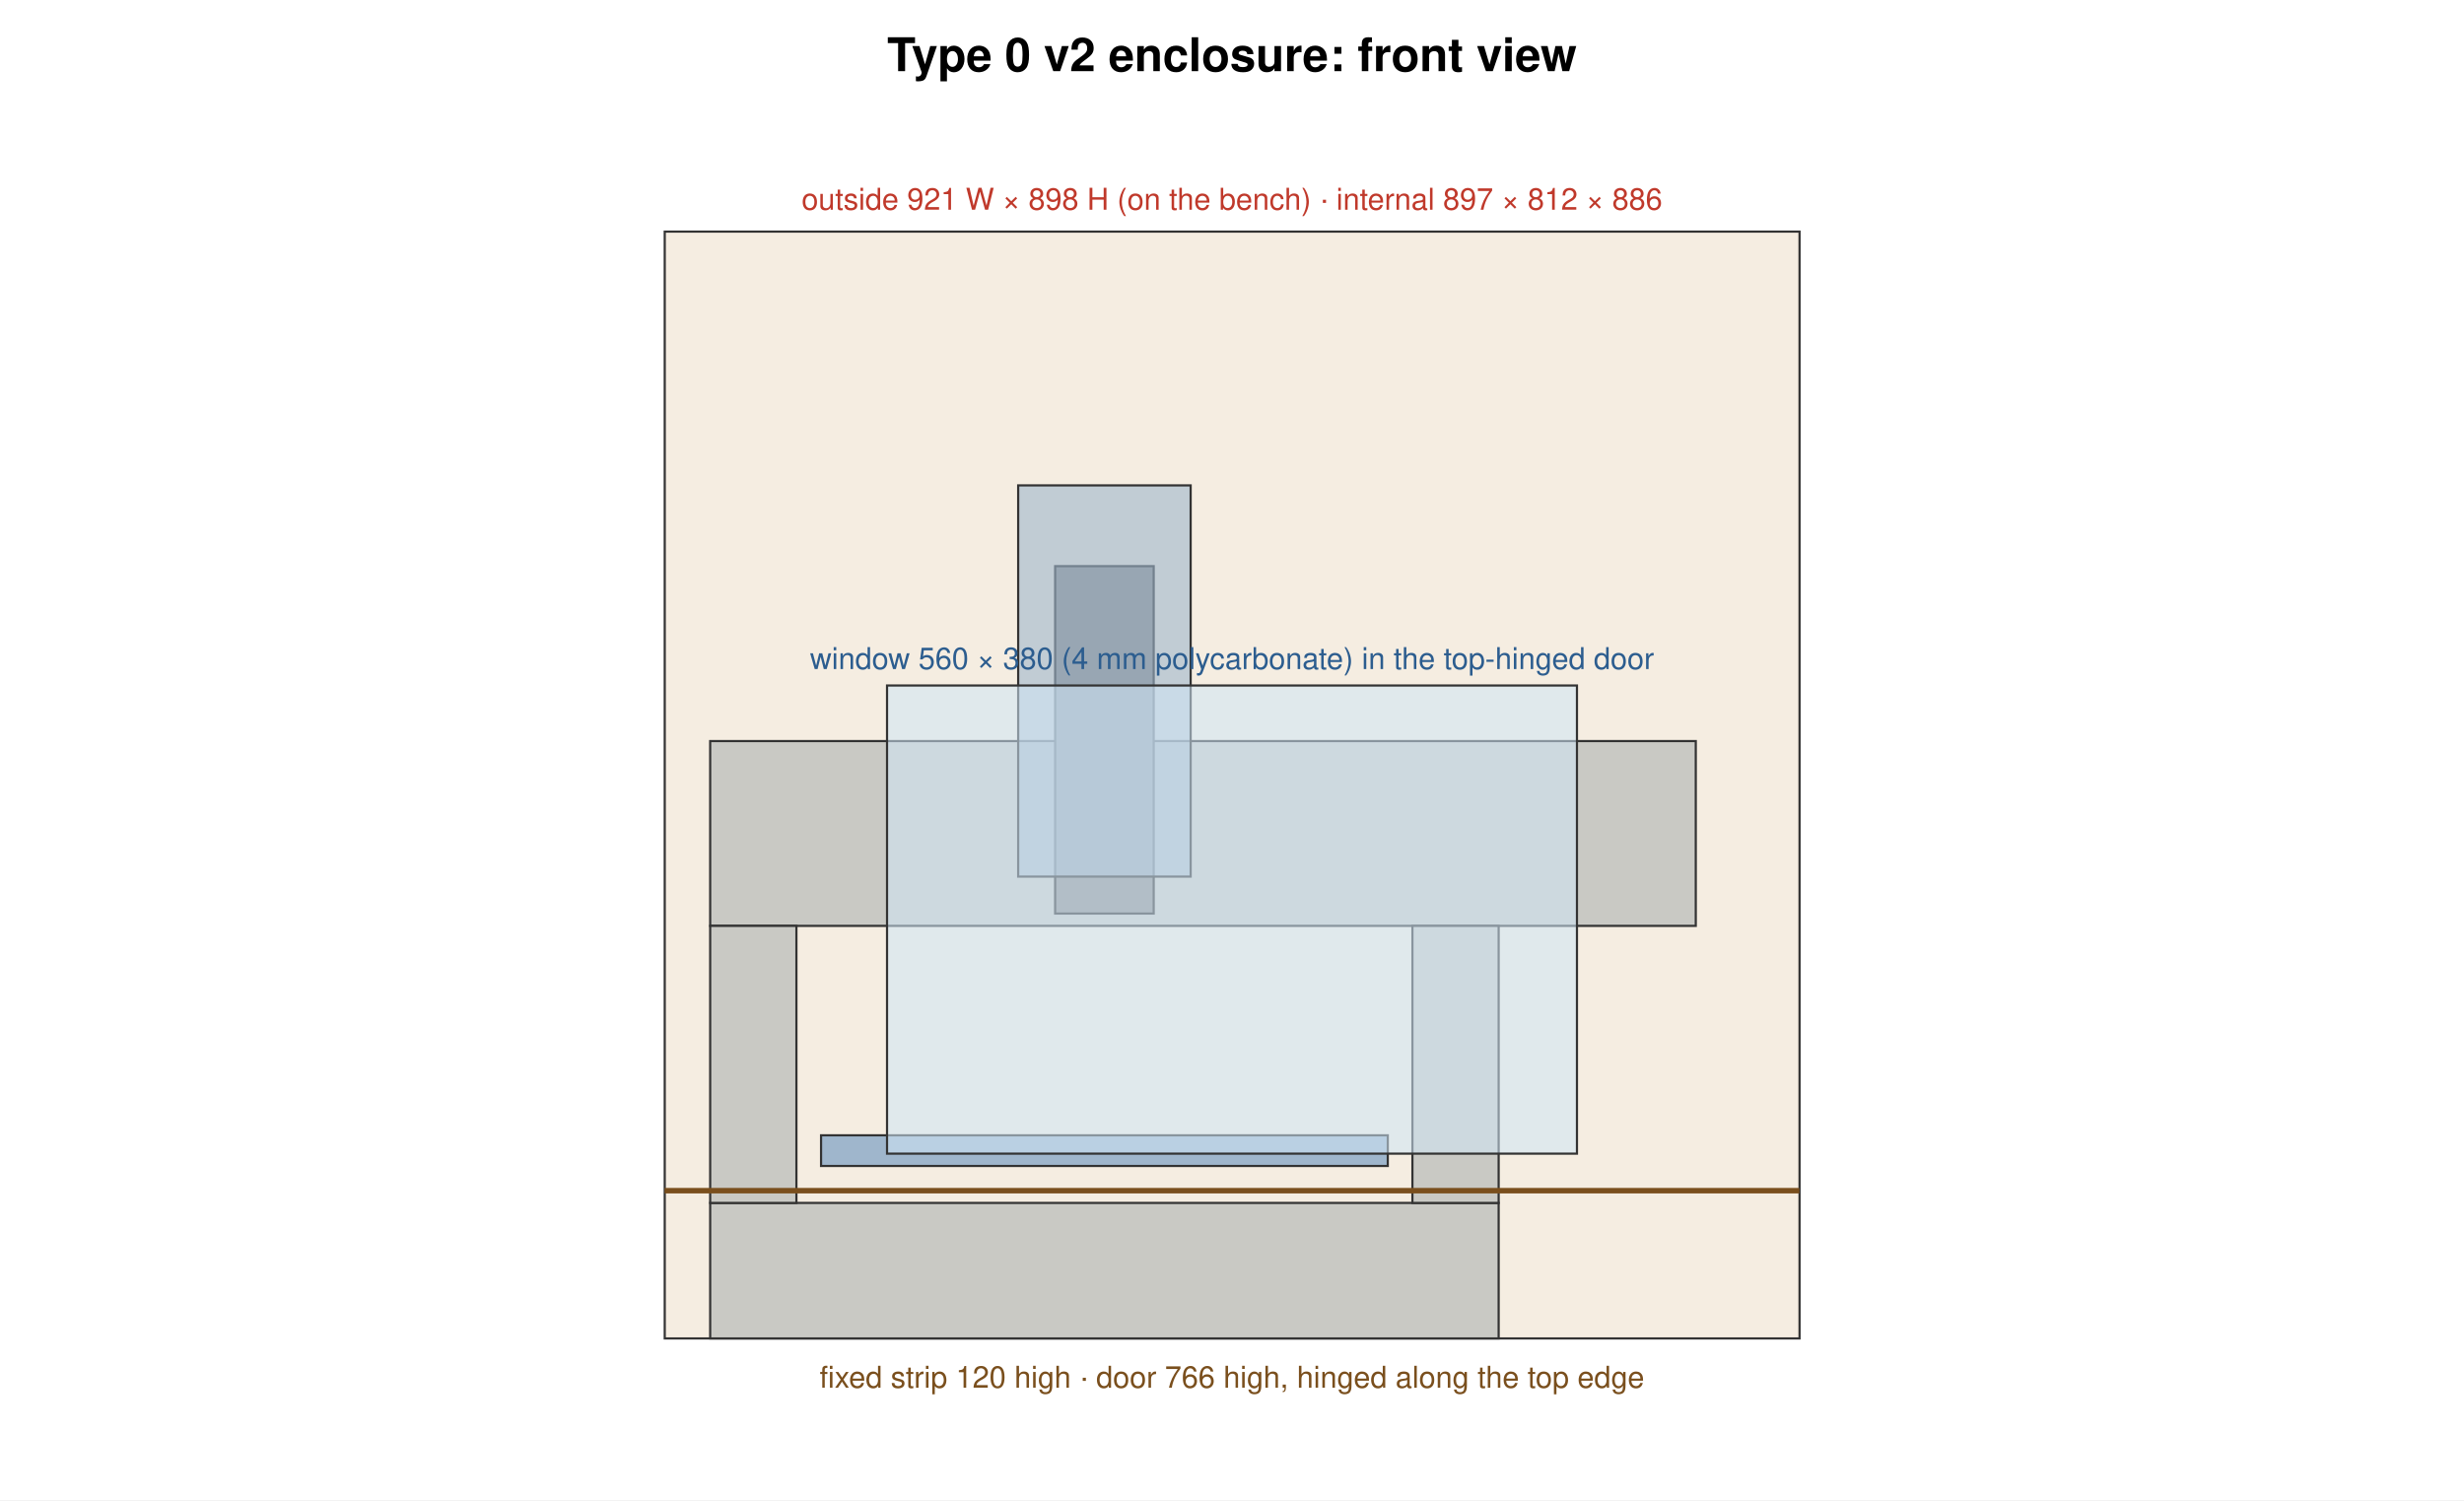
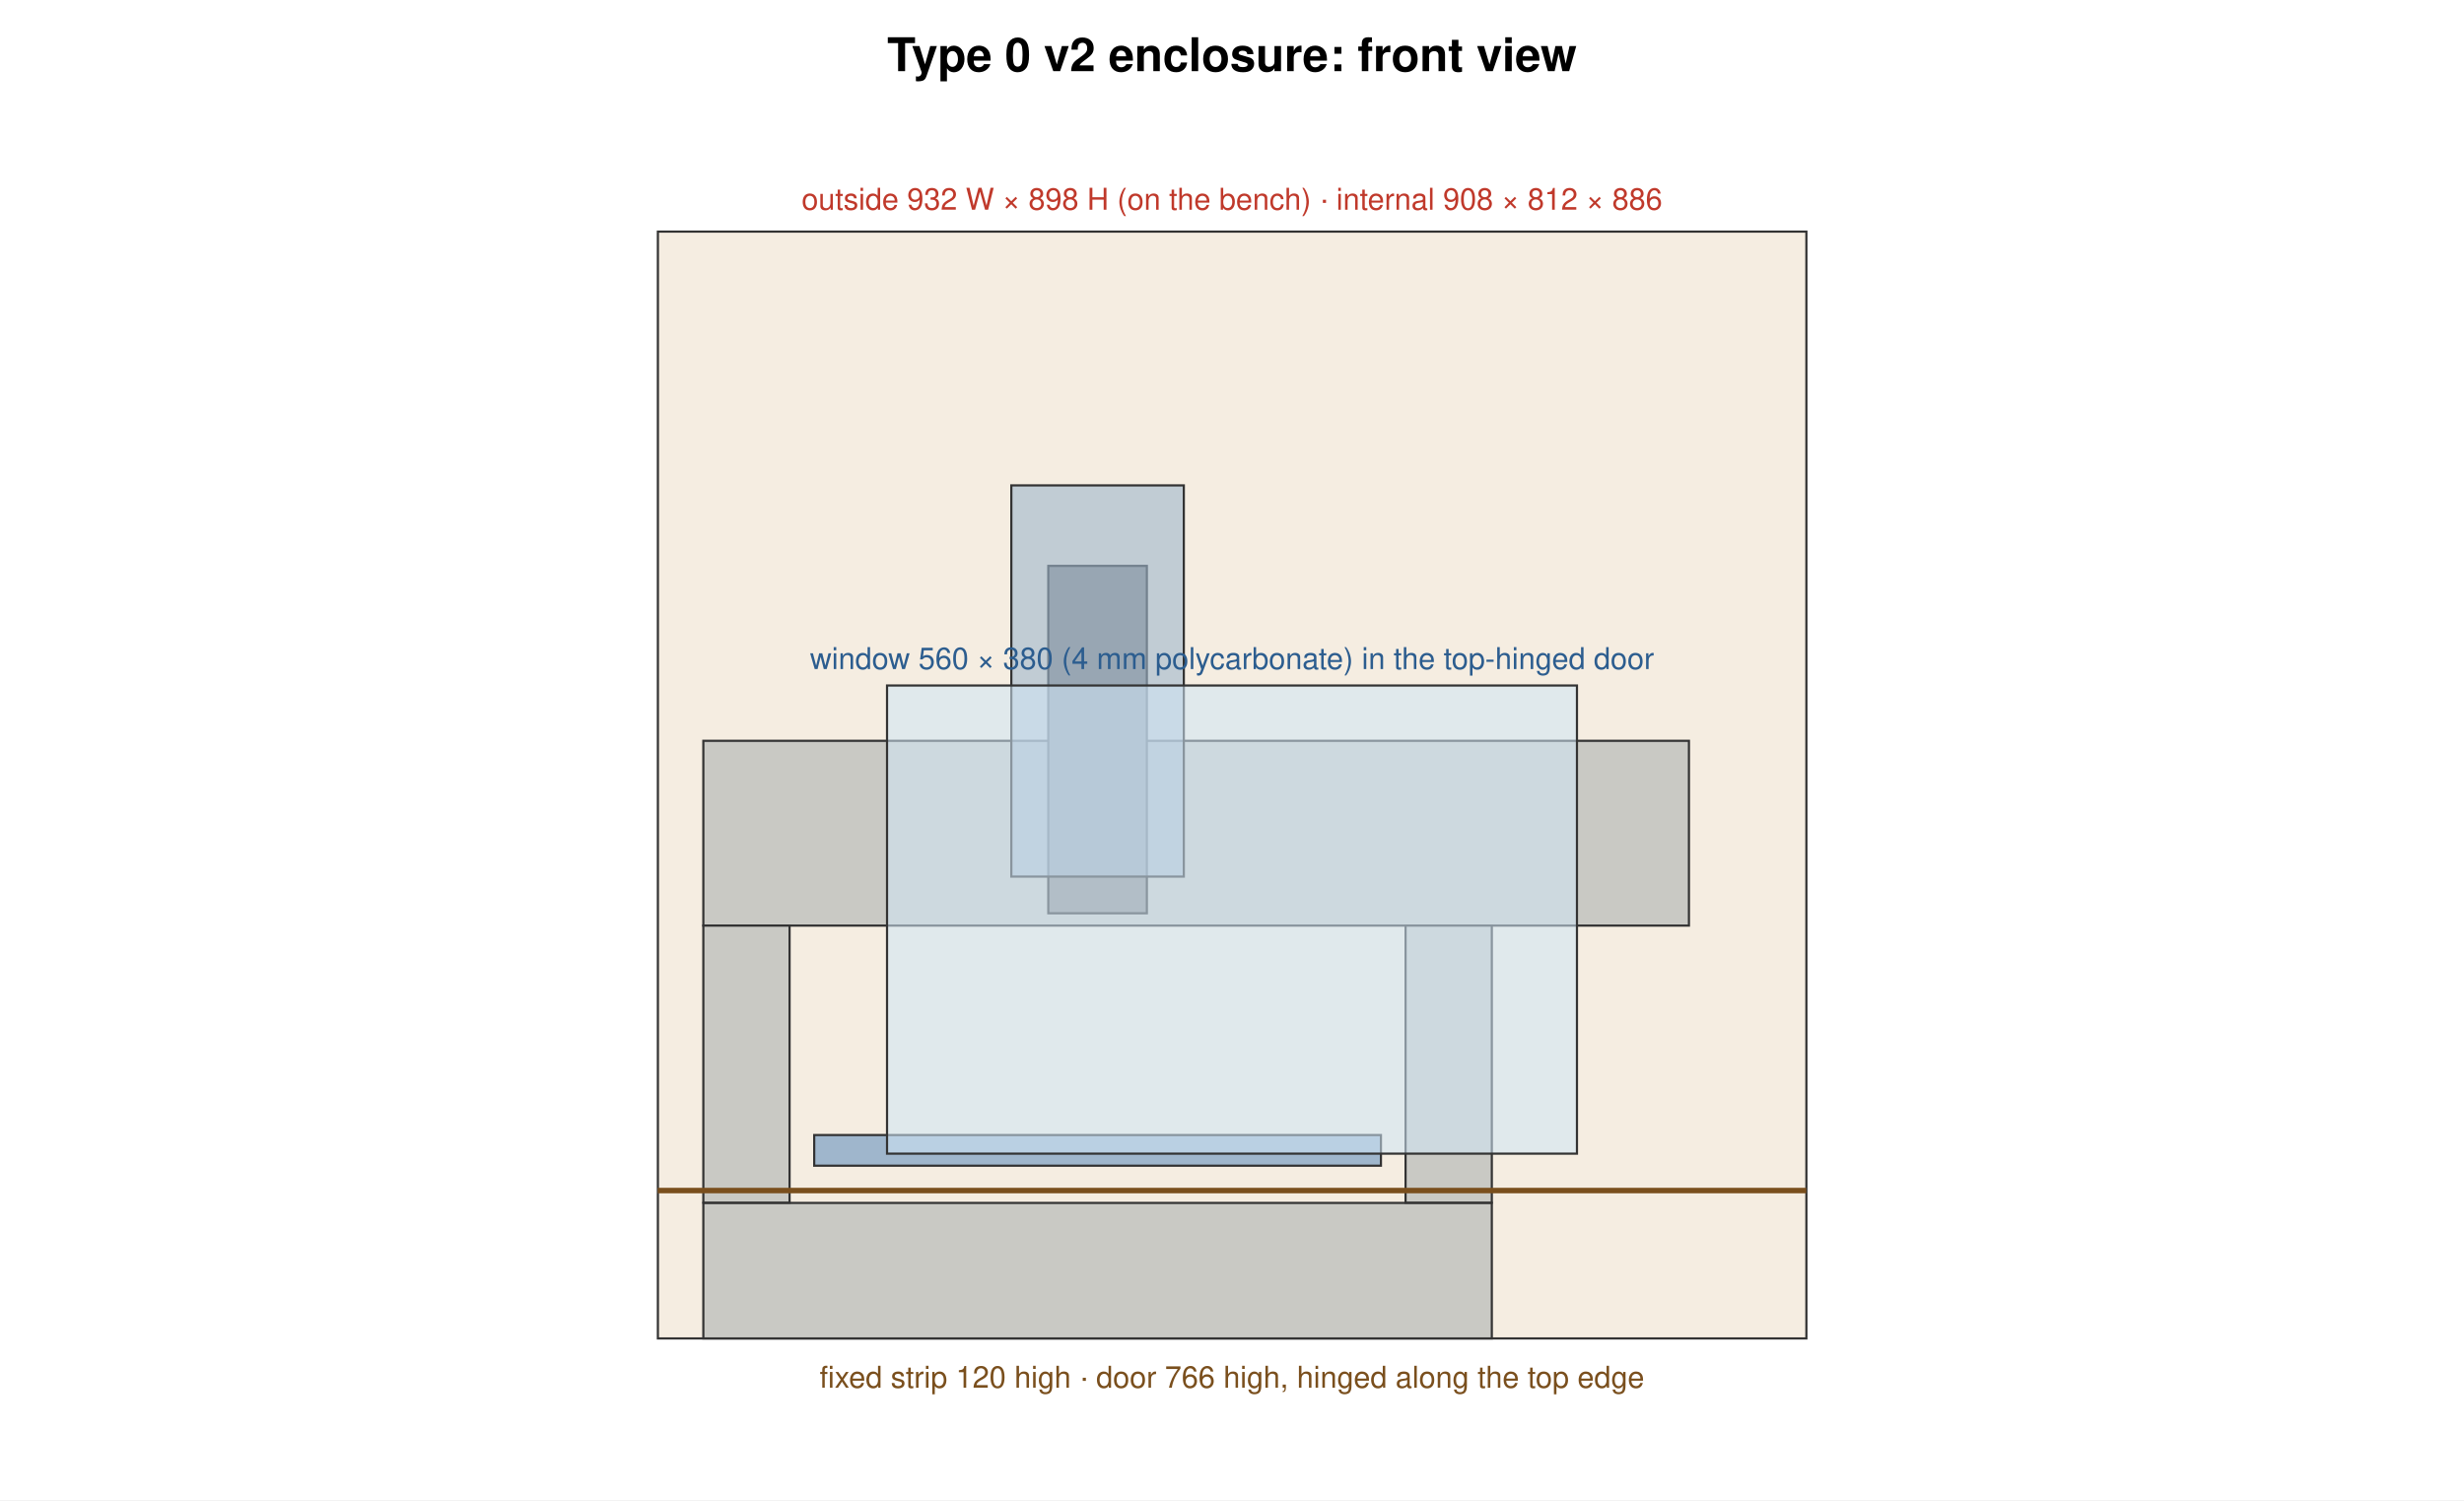
<svg xmlns="http://www.w3.org/2000/svg" viewBox="0 0 900 548" font-family="Helvetica, Arial, sans-serif">
  <rect width="900" height="548" fill="#fff" />
  <text x="450.0" y="26" text-anchor="middle" font-size="17" font-weight="bold">Type 0 v2 enclosure: front view</text>
-   <rect x="242.8" y="84.6" width="414.5" height="404.3" fill="#d9b98a" fill-opacity="0.25" stroke="#333" stroke-width="0.8" />
-   <rect x="259.4" y="439.4" width="288.0" height="49.5" fill="#c9c9c4" fill-opacity="1.0" stroke="#333" stroke-width="0.8" />
-   <rect x="259.4" y="270.7" width="360.0" height="67.5" fill="#c9c9c4" fill-opacity="1.0" stroke="#333" stroke-width="0.8" />
-   <rect x="259.4" y="338.2" width="31.5" height="101.2" fill="#c9c9c4" fill-opacity="1.0" stroke="#333" stroke-width="0.8" />
-   <rect x="515.9" y="338.2" width="31.5" height="101.2" fill="#c9c9c4" fill-opacity="1.0" stroke="#333" stroke-width="0.8" />
-   <rect x="299.9" y="414.7" width="207.0" height="11.2" fill="#9fb6cc" fill-opacity="1.0" stroke="#333" stroke-width="0.8" />
-   <rect x="385.4" y="206.8" width="36.0" height="126.9" fill="#8e8e8e" fill-opacity="1.0" stroke="#333" stroke-width="0.8" />
-   <rect x="371.9" y="177.3" width="63.0" height="142.9" fill="#9fb6cc" fill-opacity="0.6" stroke="#333" stroke-width="0.8" />
+   <rect x="240.3" y="84.6" width="419.5" height="404.3" fill="#d9b98a" fill-opacity="0.25" stroke="#333" stroke-width="0.8" />
+   <rect x="256.9" y="439.4" width="288.0" height="49.5" fill="#c9c9c4" fill-opacity="1.0" stroke="#333" stroke-width="0.8" />
+   <rect x="256.9" y="270.6" width="360.0" height="67.5" fill="#c9c9c4" fill-opacity="1.0" stroke="#333" stroke-width="0.8" />
+   <rect x="256.9" y="338.1" width="31.5" height="101.2" fill="#c9c9c4" fill-opacity="1.0" stroke="#333" stroke-width="0.8" />
+   <rect x="513.4" y="338.1" width="31.5" height="101.2" fill="#c9c9c4" fill-opacity="1.0" stroke="#333" stroke-width="0.8" />
+   <rect x="297.4" y="414.6" width="207.0" height="11.2" fill="#9fb6cc" fill-opacity="1.0" stroke="#333" stroke-width="0.8" />
+   <rect x="382.9" y="206.7" width="36.0" height="126.9" fill="#8e8e8e" fill-opacity="1.0" stroke="#333" stroke-width="0.8" />
+   <rect x="369.4" y="177.3" width="63.0" height="142.9" fill="#9fb6cc" fill-opacity="0.6" stroke="#333" stroke-width="0.8" />
  <rect x="324.0" y="250.4" width="252.0" height="171.0" fill="#cfe6f5" fill-opacity="0.55" stroke="#333" stroke-width="0.8" />
-   <line x1="242.775" y1="434.925" x2="657.225" y2="434.925" stroke="#7a4f1d" stroke-width="2" />
-   <text x="450.0" y="76.6" text-anchor="middle" font-size="11" fill="#c0392b">outside 921 W × 898 H (on the bench)  ·  internal 897 × 812 × 886</text>
+   <line x1="240.255" y1="434.88" x2="659.745" y2="434.88" stroke="#7a4f1d" stroke-width="2" />
+   <text x="450.0" y="76.6" text-anchor="middle" font-size="11" fill="#c0392b">outside 932 W × 898 H (on the bench)  ·  internal 908 × 812 × 886</text>
  <text x="450.0" y="244.4" text-anchor="middle" font-size="11" fill="#2c5d8f">window 560 × 380 (4 mm polycarbonate) in the top-hinged door</text>
  <text x="450.0" y="506.9" text-anchor="middle" font-size="11" fill="#7a4f1d">fixed strip 120 high · door 766 high, hinged along the top edge</text>
</svg>
